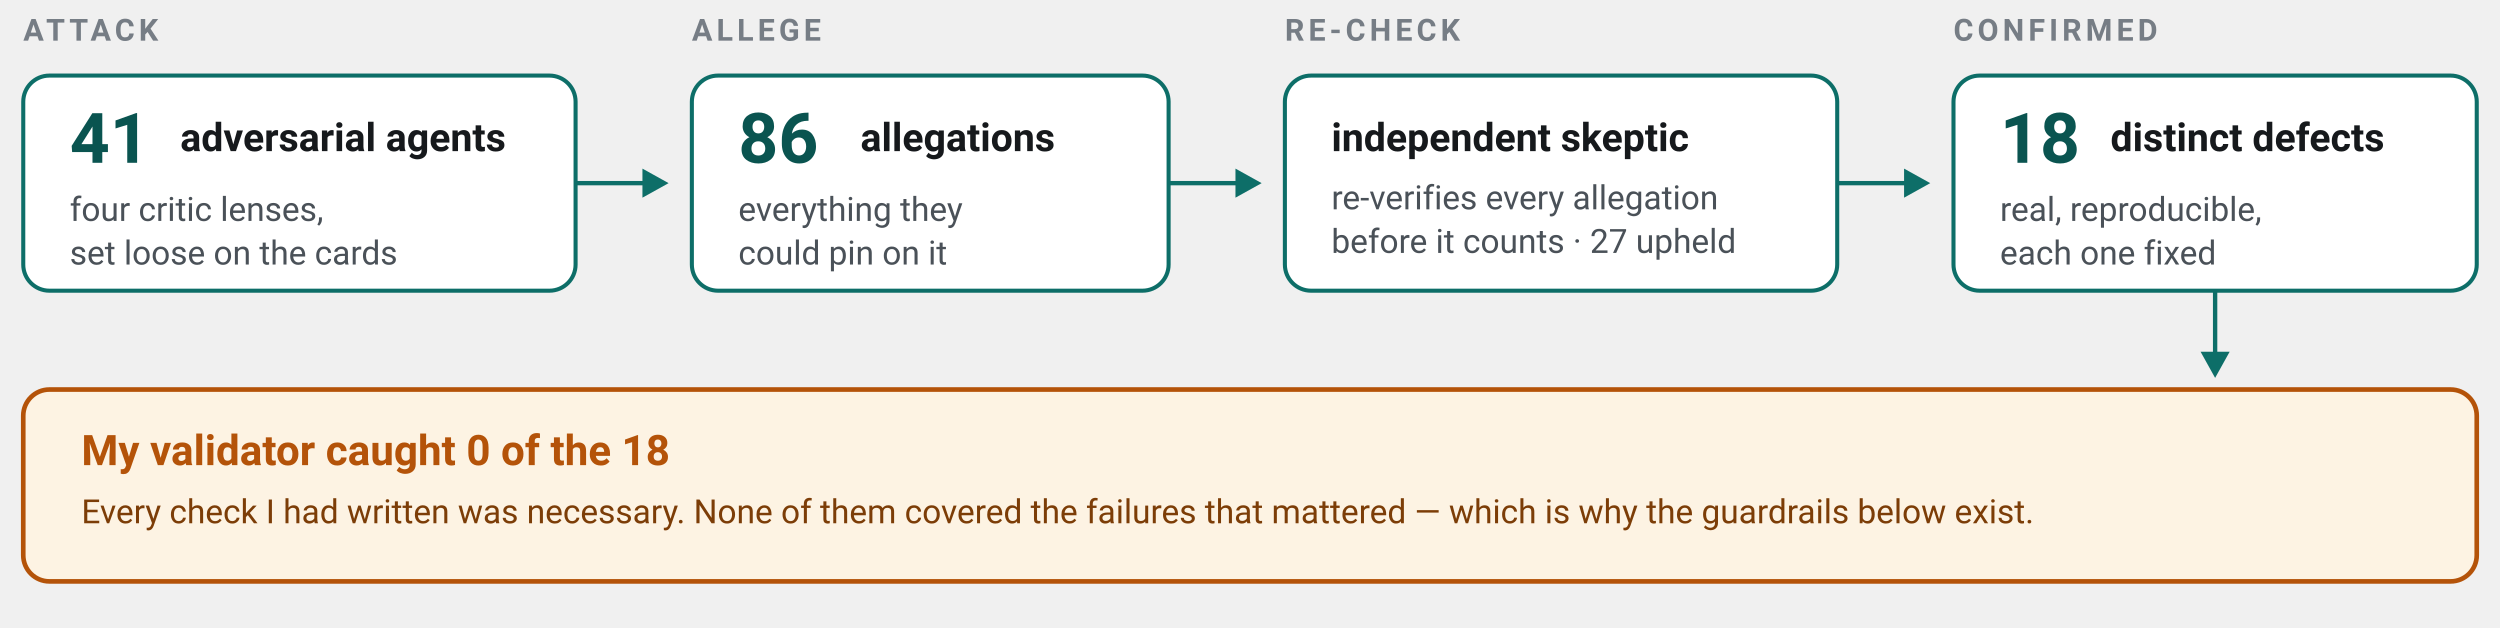
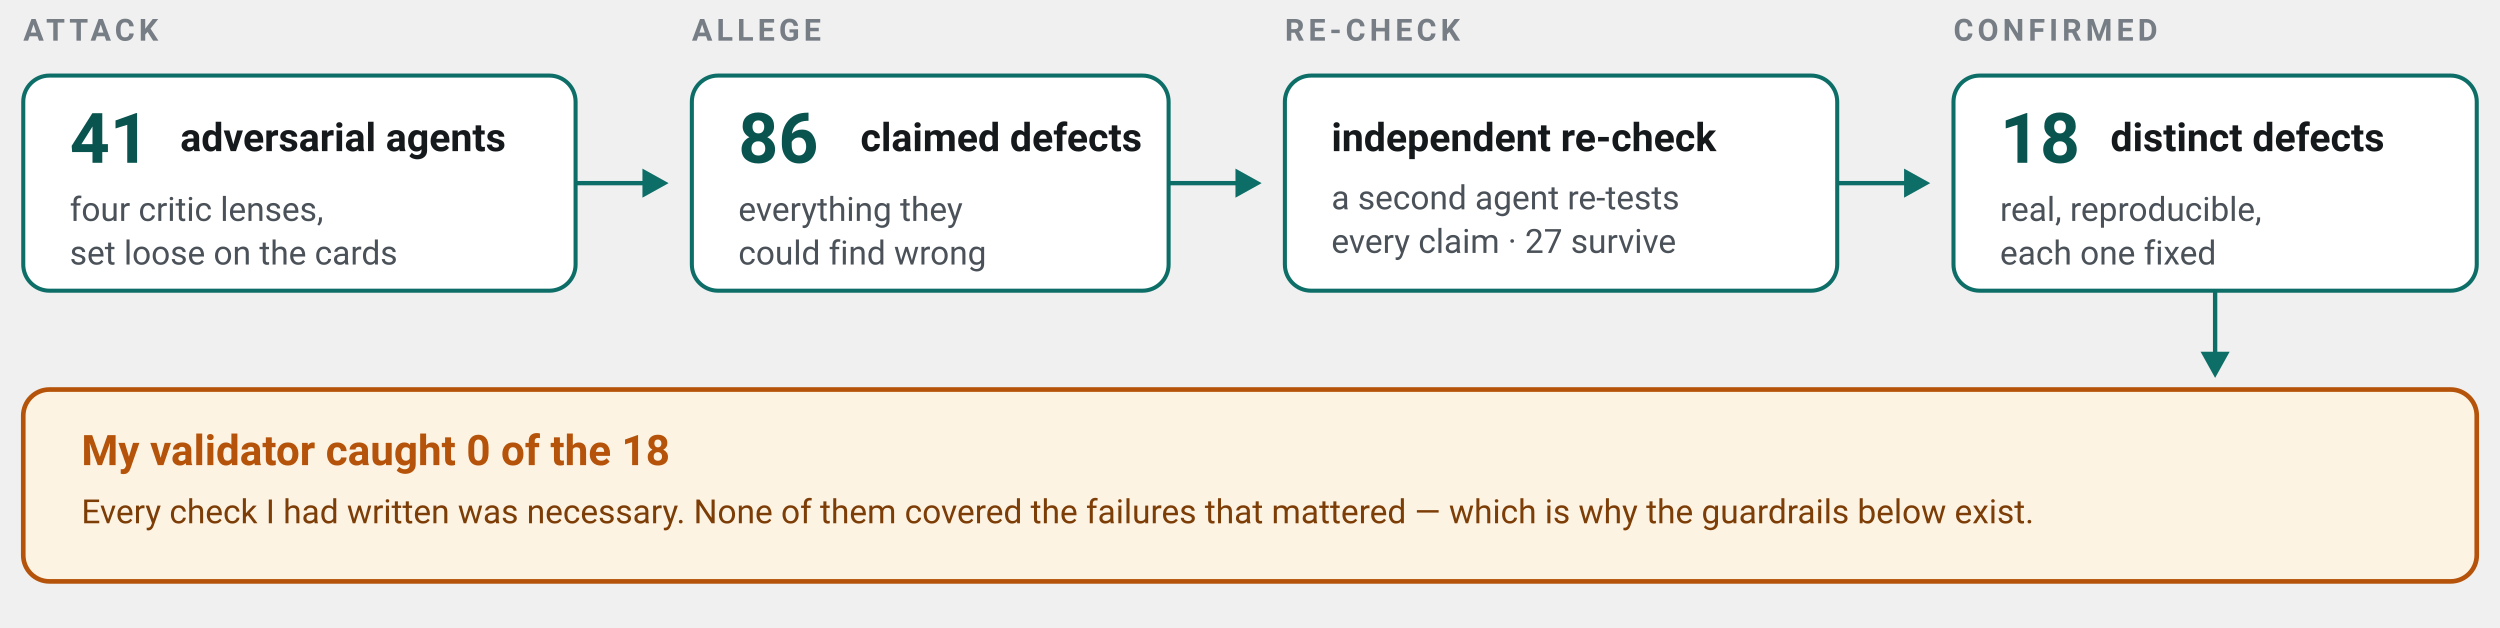
- <svg xmlns="http://www.w3.org/2000/svg" viewBox="0 0 860 216" width="860" height="216" role="img" aria-label="The adversarial audit: 41 adversarial agents across four critic lenses made 86 allegations; an independent skeptic re-checked every one; 27 were upheld, resolving to 18 confirmed distinct defects. The validator I trusted caught zero of the eighteen.">
+ <svg xmlns="http://www.w3.org/2000/svg" viewBox="0 0 860 216" width="860" height="216" role="img" aria-label="The adversarial audit: 41 adversarial agents across four critic lenses made 86 claimed defects; an independent second agent re-tested every claim; 27 survived, resolving to 18 confirmed distinct defects. The validator I trusted caught zero of the eighteen.">
  <style>
    .t   { font-family: ui-sans-serif, system-ui, -apple-system, "Segoe UI", Roboto, sans-serif; }
    .box { fill: #ffffff; stroke: #0d6e68; stroke-width: 1.4; }
    .lbl { fill: #16191c; font-size: 13.5px; font-weight: 650; }
    .big { fill: #0a5450; font-size: 24px; font-weight: 700; }
    .sub { fill: #4a5158; font-size: 11.5px; }
    .arw { stroke: #0d6e68; stroke-width: 1.5; fill: none; }
    .ah  { fill: #0d6e68; }
    .hd  { fill: #767d85; font-size: 10.5px; font-weight: 700; letter-spacing: 1.4px; }
    .gate     { fill: #fdf3e3; stroke: #b45309; stroke-width: 1.6; }
    .gate-lbl { fill: #b45309; font-size: 14.5px; font-weight: 700; }
    .gate-sub { fill: #7c3d07; font-size: 11.5px; }
    @media (prefers-color-scheme: dark) {
      .box { fill: #161a1d; stroke: #5fb9b2; }
      .lbl { fill: #e9e8e4; }
      .big { fill: #8ad3cd; }
      .sub { fill: #adb4ba; }
      .arw { stroke: #5fb9b2; }
      .ah  { fill: #5fb9b2; }
      .hd  { fill: #828a92; }
      .gate     { fill: #2c2115; stroke: #e0a760; }
      .gate-lbl { fill: #e0a760; }
      .gate-sub { fill: #d4b184; }
    }
  </style>
  <text class="t hd" x="8" y="14">ATTACK</text>
  <rect class="box" x="8" y="26" width="190" height="74" rx="9" />
  <text class="t big" x="24" y="56">41</text>
  <text class="t lbl" x="62" y="52">adversarial agents</text>
  <text class="t sub" x="24" y="76">four critic lenses,</text>
  <text class="t sub" x="24" y="91">set loose on the cards</text>
  <path class="arw" d="M198 63 L222 63" />
  <path class="ah" d="M230 63 l-9 -5 v10 z" />
  <text class="t hd" x="238" y="14">ALLEGE</text>
  <rect class="box" x="238" y="26" width="164" height="74" rx="9" />
  <text class="t big" x="254" y="56">86</text>
-   <text class="t lbl" x="296" y="52">allegations</text>
+   <text class="t lbl" x="296" y="52">claimed defects</text>
  <text class="t sub" x="254" y="76">everything they</text>
-   <text class="t sub" x="254" y="91">could pin on it</text>
+   <text class="t sub" x="254" y="91">could find wrong</text>
  <path class="arw" d="M402 63 L426 63" />
  <path class="ah" d="M434 63 l-9 -5 v10 z" />
  <text class="t hd" x="442" y="14">RE-CHECK</text>
  <rect class="box" x="442" y="26" width="190" height="74" rx="9" />
-   <text class="t lbl" x="458" y="52">independent skeptic</text>
-   <text class="t sub" x="458" y="72">re-verifies every allegation</text>
-   <text class="t sub" x="458" y="87">before it counts · 27 upheld</text>
+   <text class="t lbl" x="458" y="52">independent re-check</text>
+   <text class="t sub" x="458" y="72">a second agent re-tests</text>
+   <text class="t sub" x="458" y="87">every claim · 27 survive</text>
  <path class="arw" d="M632 63 L656 63" />
  <path class="ah" d="M664 63 l-9 -5 v10 z" />
  <text class="t hd" x="672" y="14">CONFIRMED</text>
  <rect class="box" x="672" y="26" width="180" height="74" rx="9" />
  <text class="t big" x="688" y="56">18</text>
  <text class="t lbl" x="726" y="52">distinct defects</text>
  <text class="t sub" x="688" y="76">real, reproducible,</text>
  <text class="t sub" x="688" y="91">each one fixed</text>
  <path class="arw" d="M762 100 L762 122" />
  <path class="ah" d="M762 130 l-5 -9 h10 z" />
  <rect class="gate" x="8" y="134" width="844" height="66" rx="9" />
  <text class="t gate-lbl" x="28" y="160">My validator caught 0 of the 18</text>
  <text class="t gate-sub" x="28" y="180">Every check I had written was necessary. None of them covered the failures that mattered — which is why the guardrails below exist.</text>
</svg>
